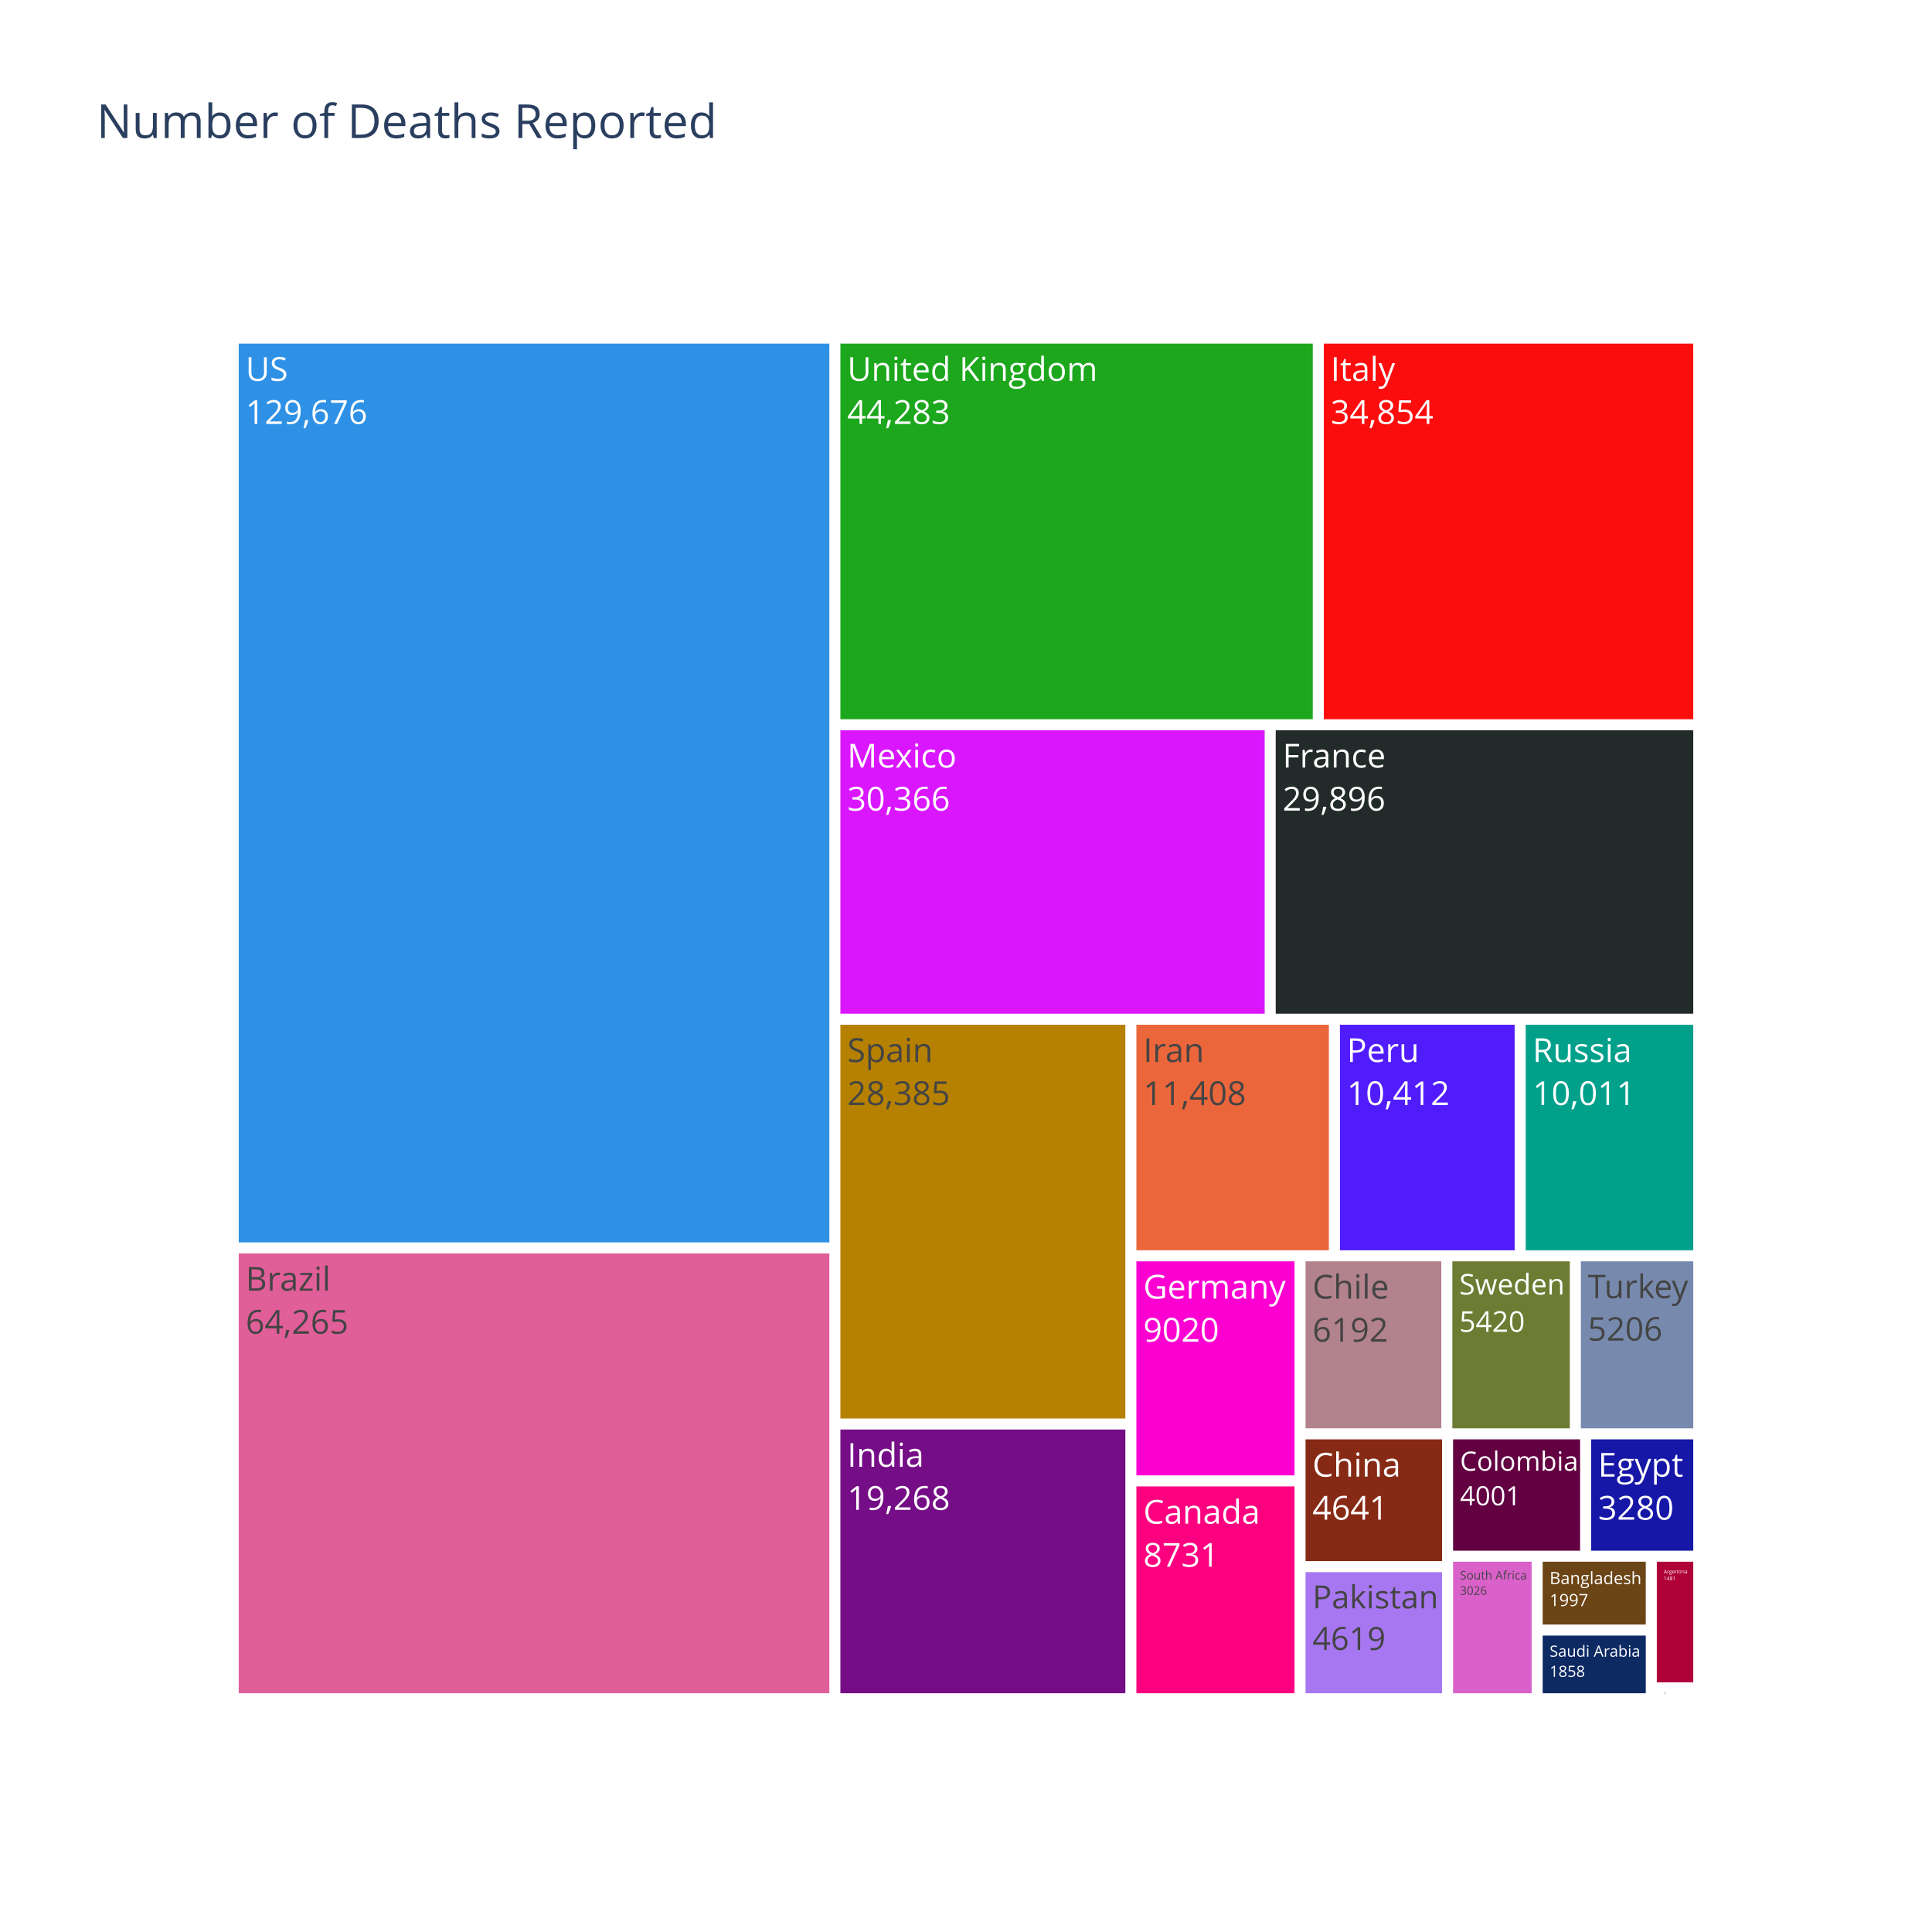
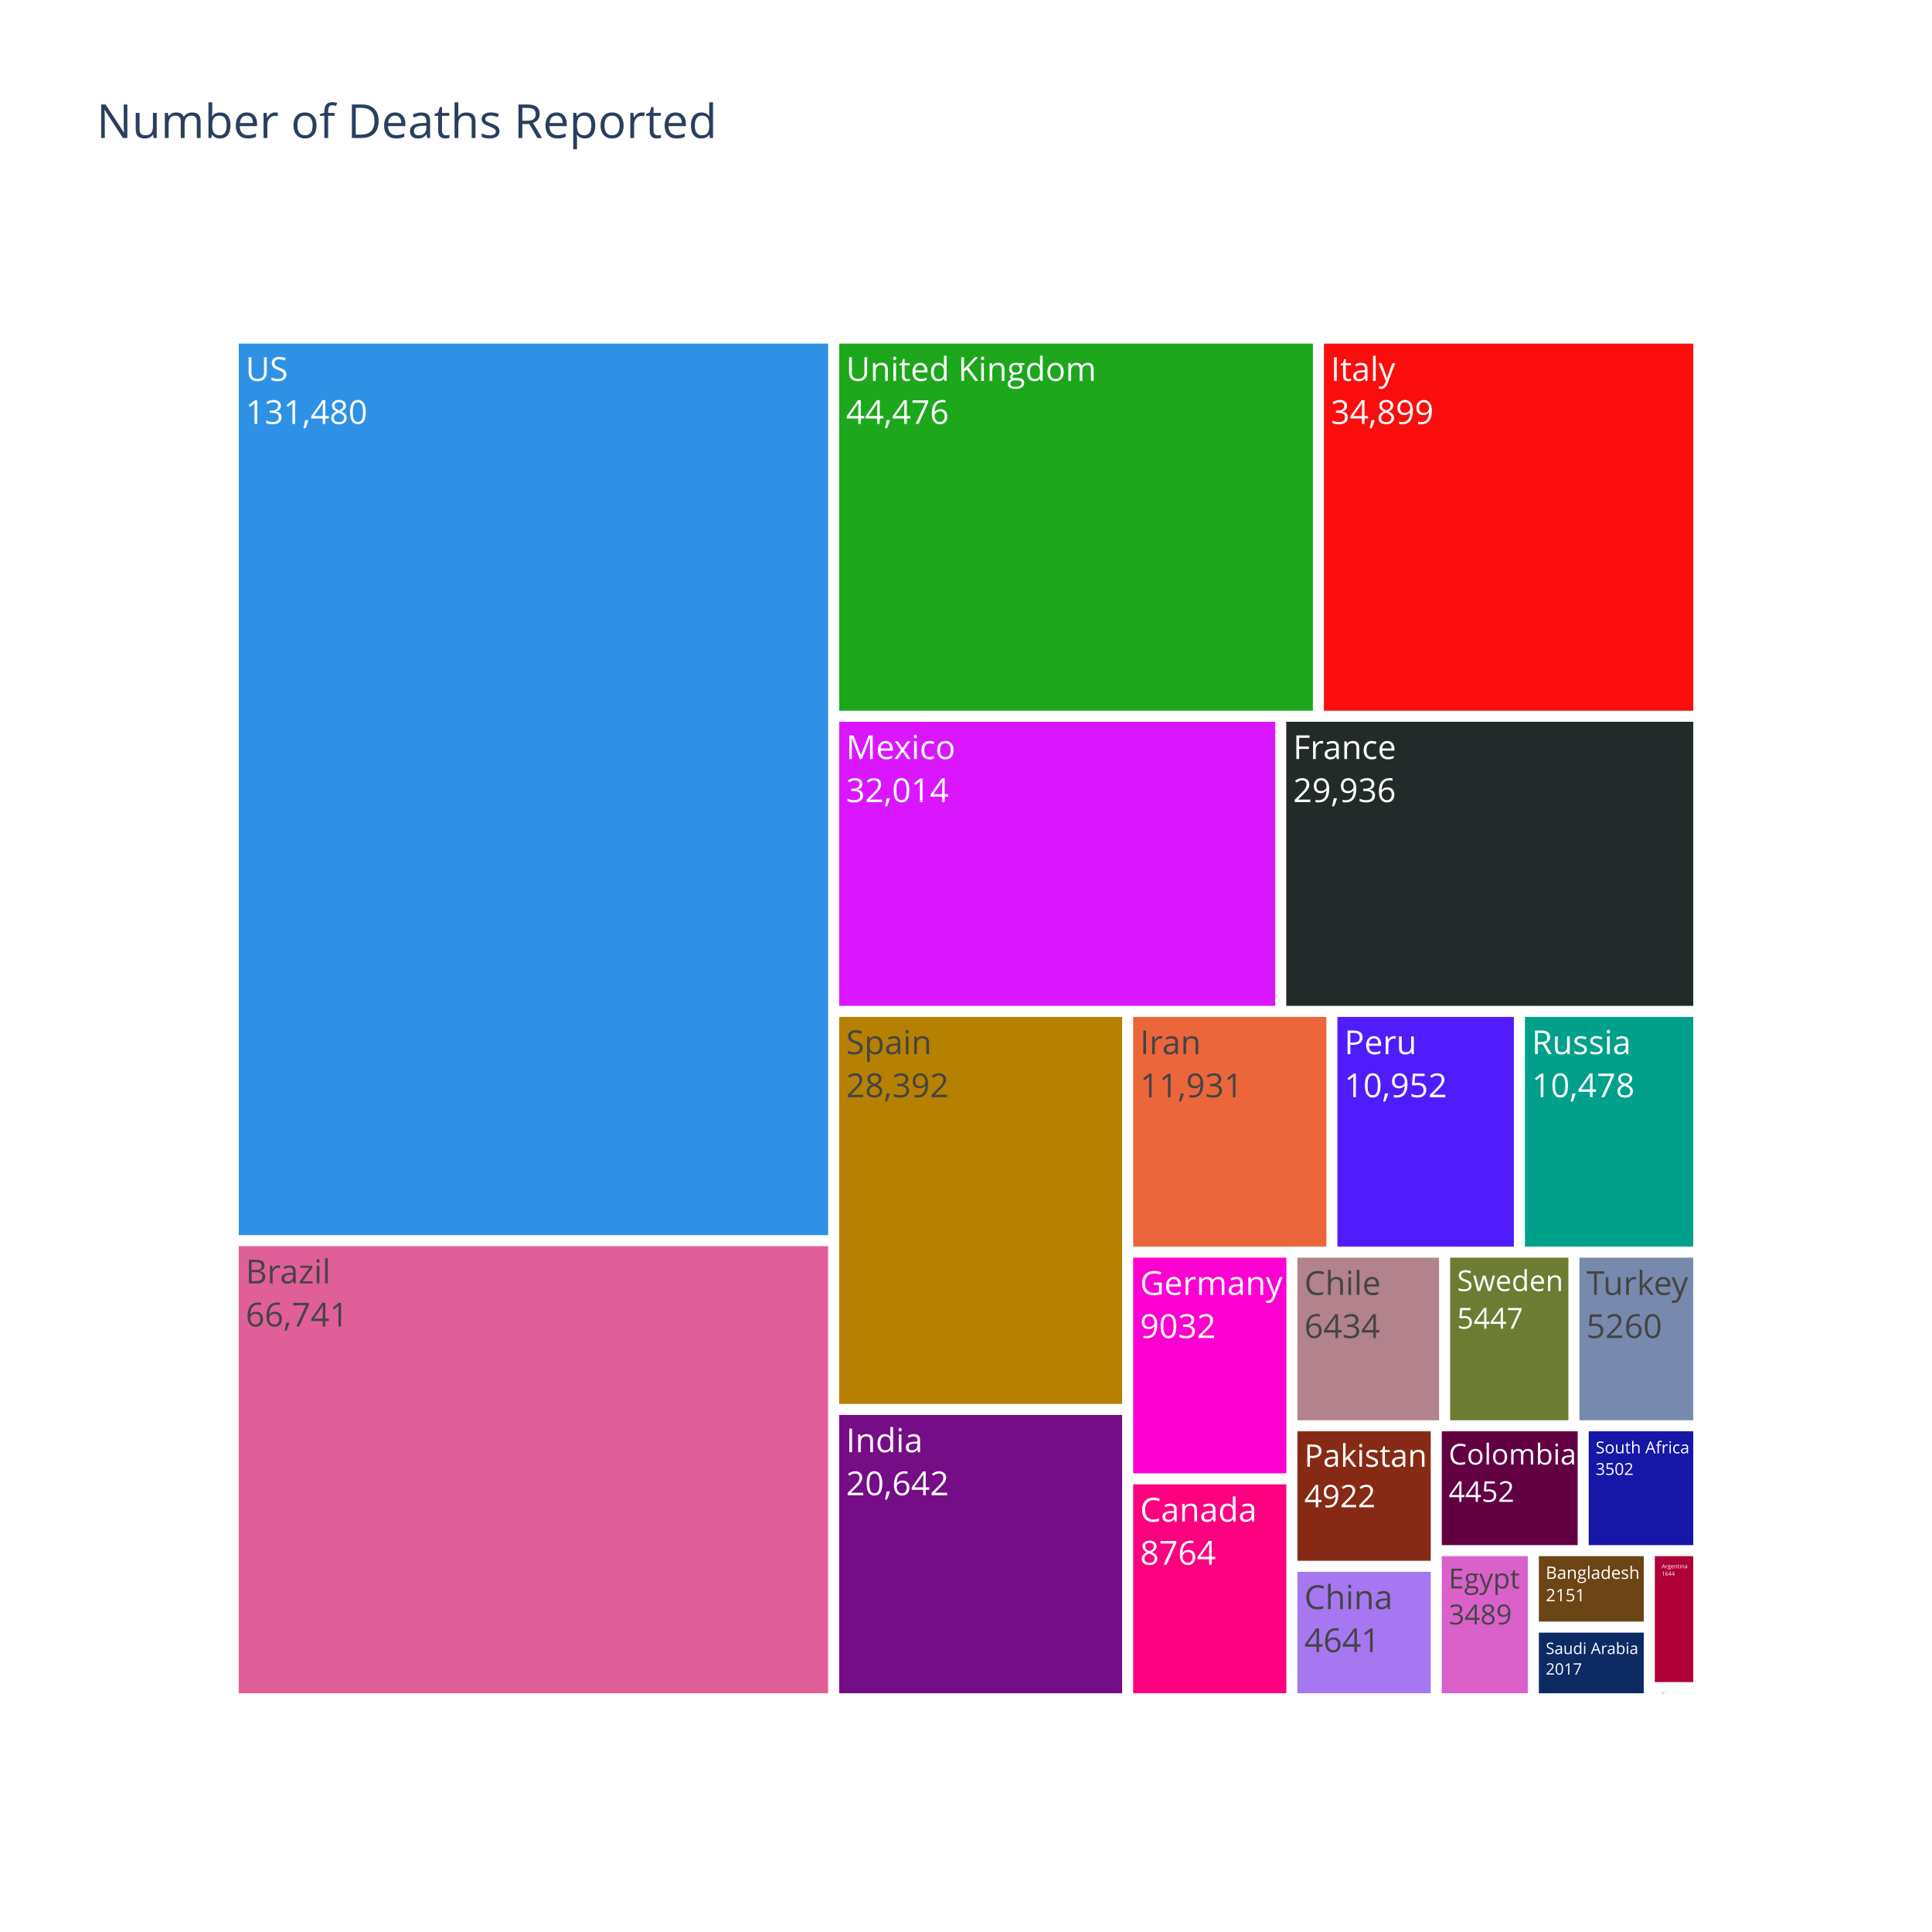
<svg xmlns="http://www.w3.org/2000/svg" class="main-svg" width="700" height="700" style="" viewBox="0 0 700 700">
  <rect x="0" y="0" width="700" height="700" style="fill: rgb(255, 255, 255); fill-opacity: 1;" />
-   <defs id="defs-d2659a">
+   <defs id="defs-5d759c">
    <g class="clips" />
    <g class="gradients" />
  </defs>
  <g class="bglayer" />
  <g class="layer-below">
    <g class="imagelayer" />
    <g class="shapelayer" />
  </g>
  <g class="cartesianlayer" />
  <g class="polarlayer" />
  <g class="ternarylayer" />
  <g class="geolayer" />
  <g class="funnelarealayer" />
  <g class="pielayer" />
  <g class="treemaplayer">
    <g class="trace treemap" style="opacity: 1;">
      <g class="slice cursor-pointer">
        <path class="surface" d="M80,100L620,100L620,620L80,620Z" style="pointer-events: all; stroke-width: 0; fill: rgb(0, 0, 0); fill-opacity: 0; stroke: rgb(0, 0, 0); stroke-opacity: 0; opacity: 0;" />
        <g class="slicetext">
          <text data-notex="1" class="slicetext" text-anchor="start" x="0" y="0" style="font-family: 'Open Sans', verdana, arial, sans-serif; font-size: 12px; fill: rgb(42, 63, 95); fill-opacity: 1; white-space: pre;" transform="translate(86,114)"> </text>
        </g>
      </g>
      <g class="slice cursor-pointer">
-         <path class="surface" d="M86,124L300.99,124L300.99,450.638L86,450.638Z" style="pointer-events: all; stroke-width: 1; fill: rgb(46, 145, 229); fill-opacity: 1; stroke: rgb(255, 255, 255); stroke-opacity: 1; opacity: 1;" />
+         <path class="surface" d="M86,124L300.546,124L300.546,448.007L86,448.007Z" style="pointer-events: all; stroke-width: 1; fill: rgb(46, 145, 229); fill-opacity: 1; stroke: rgb(255, 255, 255); stroke-opacity: 1; opacity: 1;" />
        <g class="slicetext">
          <text data-notex="1" class="slicetext" text-anchor="start" x="0" y="0" style="font-family: 'Open Sans', verdana, arial, sans-serif; font-size: 12px; fill: rgb(255, 255, 255); fill-opacity: 1; white-space: pre;" transform="translate(89,138)">
            <tspan class="line" dy="0em" x="0" y="0">US</tspan>
-             <tspan class="line" dy="1.3em" x="0" y="0">129,676</tspan>
-           </text>
-         </g>
-       </g>
-       <g class="slice cursor-pointer">
-         <path class="surface" d="M86,453.638L300.99,453.638L300.99,614L86,614Z" style="pointer-events: all; stroke-width: 1; fill: rgb(225, 95, 153); fill-opacity: 1; stroke: rgb(255, 255, 255); stroke-opacity: 1; opacity: 1;" />
-         <g class="slicetext">
-           <text data-notex="1" class="slicetext" text-anchor="start" x="0" y="0" style="font-family: 'Open Sans', verdana, arial, sans-serif; font-size: 12px; fill: rgb(68, 68, 68); fill-opacity: 1; white-space: pre;" transform="translate(89,467.6377)">
+             <tspan class="line" dy="1.3em" x="0" y="0">131,480</tspan>
+           </text>
+         </g>
+       </g>
+       <g class="slice cursor-pointer">
+         <path class="surface" d="M86,451.007L300.546,451.007L300.546,614L86,614Z" style="pointer-events: all; stroke-width: 1; fill: rgb(225, 95, 153); fill-opacity: 1; stroke: rgb(255, 255, 255); stroke-opacity: 1; opacity: 1;" />
+         <g class="slicetext">
+           <text data-notex="1" class="slicetext" text-anchor="start" x="0" y="0" style="font-family: 'Open Sans', verdana, arial, sans-serif; font-size: 12px; fill: rgb(68, 68, 68); fill-opacity: 1; white-space: pre;" transform="translate(89,465.0069)">
            <tspan class="line" dy="0em" x="0" y="0">Brazil</tspan>
-             <tspan class="line" dy="1.3em" x="0" y="0">64,265</tspan>
-           </text>
-         </g>
-       </g>
-       <g class="slice cursor-pointer">
-         <path class="surface" d="M303.99,124L476.142,124L476.142,261.099L303.99,261.099Z" style="pointer-events: all; stroke-width: 1; fill: rgb(28, 167, 28); fill-opacity: 1; stroke: rgb(255, 255, 255); stroke-opacity: 1; opacity: 1;" />
-         <g class="slicetext">
-           <text data-notex="1" class="slicetext" text-anchor="start" x="0" y="0" style="font-family: 'Open Sans', verdana, arial, sans-serif; font-size: 12px; fill: rgb(255, 255, 255); fill-opacity: 1; white-space: pre;" transform="translate(306.9901,138)">
+             <tspan class="line" dy="1.3em" x="0" y="0">66,741</tspan>
+           </text>
+         </g>
+       </g>
+       <g class="slice cursor-pointer">
+         <path class="surface" d="M303.546,124L476.183,124L476.183,258.012L303.546,258.012Z" style="pointer-events: all; stroke-width: 1; fill: rgb(28, 167, 28); fill-opacity: 1; stroke: rgb(255, 255, 255); stroke-opacity: 1; opacity: 1;" />
+         <g class="slicetext">
+           <text data-notex="1" class="slicetext" text-anchor="start" x="0" y="0" style="font-family: 'Open Sans', verdana, arial, sans-serif; font-size: 12px; fill: rgb(255, 255, 255); fill-opacity: 1; white-space: pre;" transform="translate(306.5461,138)">
            <tspan class="line" dy="0em" x="0" y="0">United Kingdom</tspan>
-             <tspan class="line" dy="1.3em" x="0" y="0">44,283</tspan>
-           </text>
-         </g>
-       </g>
-       <g class="slice cursor-pointer">
-         <path class="surface" d="M479.142,124L614,124L614,261.099L479.142,261.099Z" style="pointer-events: all; stroke-width: 1; fill: rgb(251, 13, 13); fill-opacity: 1; stroke: rgb(255, 255, 255); stroke-opacity: 1; opacity: 1;" />
-         <g class="slicetext">
-           <text data-notex="1" class="slicetext" text-anchor="start" x="0" y="0" style="font-family: 'Open Sans', verdana, arial, sans-serif; font-size: 12px; fill: rgb(255, 255, 255); fill-opacity: 1; white-space: pre;" transform="translate(482.1423,138)">
+             <tspan class="line" dy="1.3em" x="0" y="0">44,476</tspan>
+           </text>
+         </g>
+       </g>
+       <g class="slice cursor-pointer">
+         <path class="surface" d="M479.183,124L614,124L614,258.012L479.183,258.012Z" style="pointer-events: all; stroke-width: 1; fill: rgb(251, 13, 13); fill-opacity: 1; stroke: rgb(255, 255, 255); stroke-opacity: 1; opacity: 1;" />
+         <g class="slicetext">
+           <text data-notex="1" class="slicetext" text-anchor="start" x="0" y="0" style="font-family: 'Open Sans', verdana, arial, sans-serif; font-size: 12px; fill: rgb(255, 255, 255); fill-opacity: 1; white-space: pre;" transform="translate(482.183,138)">
            <tspan class="line" dy="0em" x="0" y="0">Italy</tspan>
-             <tspan class="line" dy="1.3em" x="0" y="0">34,854</tspan>
-           </text>
-         </g>
-       </g>
-       <g class="slice cursor-pointer">
-         <path class="surface" d="M303.99,264.099L458.716,264.099L458.716,367.783L303.99,367.783Z" style="pointer-events: all; stroke-width: 1; fill: rgb(218, 22, 255); fill-opacity: 1; stroke: rgb(255, 255, 255); stroke-opacity: 1; opacity: 1;" />
-         <g class="slicetext">
-           <text data-notex="1" class="slicetext" text-anchor="start" x="0" y="0" style="font-family: 'Open Sans', verdana, arial, sans-serif; font-size: 12px; fill: rgb(255, 255, 255); fill-opacity: 1; white-space: pre;" transform="translate(306.9901,278.0992)">
+             <tspan class="line" dy="1.3em" x="0" y="0">34,899</tspan>
+           </text>
+         </g>
+       </g>
+       <g class="slice cursor-pointer">
+         <path class="surface" d="M303.546,261.012L462.53,261.012L462.53,364.946L303.546,364.946Z" style="pointer-events: all; stroke-width: 1; fill: rgb(218, 22, 255); fill-opacity: 1; stroke: rgb(255, 255, 255); stroke-opacity: 1; opacity: 1;" />
+         <g class="slicetext">
+           <text data-notex="1" class="slicetext" text-anchor="start" x="0" y="0" style="font-family: 'Open Sans', verdana, arial, sans-serif; font-size: 12px; fill: rgb(255, 255, 255); fill-opacity: 1; white-space: pre;" transform="translate(306.5461,275.0121)">
            <tspan class="line" dy="0em" x="0" y="0">Mexico</tspan>
-             <tspan class="line" dy="1.3em" x="0" y="0">30,366</tspan>
-           </text>
-         </g>
-       </g>
-       <g class="slice cursor-pointer">
-         <path class="surface" d="M461.716,264.099L614,264.099L614,367.783L461.716,367.783Z" style="pointer-events: all; stroke-width: 1; fill: rgb(34, 42, 42); fill-opacity: 1; stroke: rgb(255, 255, 255); stroke-opacity: 1; opacity: 1;" />
-         <g class="slicetext">
-           <text data-notex="1" class="slicetext" text-anchor="start" x="0" y="0" style="font-family: 'Open Sans', verdana, arial, sans-serif; font-size: 12px; fill: rgb(255, 255, 255); fill-opacity: 1; white-space: pre;" transform="translate(464.7157,278.0992)">
+             <tspan class="line" dy="1.3em" x="0" y="0">32,014</tspan>
+           </text>
+         </g>
+       </g>
+       <g class="slice cursor-pointer">
+         <path class="surface" d="M465.53,261.012L614,261.012L614,364.946L465.53,364.946Z" style="pointer-events: all; stroke-width: 1; fill: rgb(34, 42, 42); fill-opacity: 1; stroke: rgb(255, 255, 255); stroke-opacity: 1; opacity: 1;" />
+         <g class="slicetext">
+           <text data-notex="1" class="slicetext" text-anchor="start" x="0" y="0" style="font-family: 'Open Sans', verdana, arial, sans-serif; font-size: 12px; fill: rgb(255, 255, 255); fill-opacity: 1; white-space: pre;" transform="translate(468.5302,275.0121)">
            <tspan class="line" dy="0em" x="0" y="0">France</tspan>
-             <tspan class="line" dy="1.3em" x="0" y="0">29,896</tspan>
-           </text>
-         </g>
-       </g>
-       <g class="slice cursor-pointer">
-         <path class="surface" d="M303.99,370.783L408.238,370.783L408.238,514.445L303.99,514.445Z" style="pointer-events: all; stroke-width: 1; fill: rgb(182, 129, 0); fill-opacity: 1; stroke: rgb(255, 255, 255); stroke-opacity: 1; opacity: 1;" />
-         <g class="slicetext">
-           <text data-notex="1" class="slicetext" text-anchor="start" x="0" y="0" style="font-family: 'Open Sans', verdana, arial, sans-serif; font-size: 12px; fill: rgb(68, 68, 68); fill-opacity: 1; white-space: pre;" transform="translate(306.9901,384.7833)">
+             <tspan class="line" dy="1.3em" x="0" y="0">29,936</tspan>
+           </text>
+         </g>
+       </g>
+       <g class="slice cursor-pointer">
+         <path class="surface" d="M303.546,367.946L407.071,367.946L407.071,509.155L303.546,509.155Z" style="pointer-events: all; stroke-width: 1; fill: rgb(182, 129, 0); fill-opacity: 1; stroke: rgb(255, 255, 255); stroke-opacity: 1; opacity: 1;" />
+         <g class="slicetext">
+           <text data-notex="1" class="slicetext" text-anchor="start" x="0" y="0" style="font-family: 'Open Sans', verdana, arial, sans-serif; font-size: 12px; fill: rgb(68, 68, 68); fill-opacity: 1; white-space: pre;" transform="translate(306.5461,381.9462)">
            <tspan class="line" dy="0em" x="0" y="0">Spain</tspan>
-             <tspan class="line" dy="1.3em" x="0" y="0">28,385</tspan>
-           </text>
-         </g>
-       </g>
-       <g class="slice cursor-pointer">
-         <path class="surface" d="M303.99,517.445L408.238,517.445L408.238,614L303.99,614Z" style="pointer-events: all; stroke-width: 1; fill: rgb(117, 13, 134); fill-opacity: 1; stroke: rgb(255, 255, 255); stroke-opacity: 1; opacity: 1;" />
-         <g class="slicetext">
-           <text data-notex="1" class="slicetext" text-anchor="start" x="0" y="0" style="font-family: 'Open Sans', verdana, arial, sans-serif; font-size: 12px; fill: rgb(255, 255, 255); fill-opacity: 1; white-space: pre;" transform="translate(306.9901,531.4448)">
+             <tspan class="line" dy="1.3em" x="0" y="0">28,392</tspan>
+           </text>
+         </g>
+       </g>
+       <g class="slice cursor-pointer">
+         <path class="surface" d="M303.546,512.155L407.071,512.155L407.071,614L303.546,614Z" style="pointer-events: all; stroke-width: 1; fill: rgb(117, 13, 134); fill-opacity: 1; stroke: rgb(255, 255, 255); stroke-opacity: 1; opacity: 1;" />
+         <g class="slicetext">
+           <text data-notex="1" class="slicetext" text-anchor="start" x="0" y="0" style="font-family: 'Open Sans', verdana, arial, sans-serif; font-size: 12px; fill: rgb(255, 255, 255); fill-opacity: 1; white-space: pre;" transform="translate(306.5461,526.155)">
            <tspan class="line" dy="0em" x="0" y="0">India</tspan>
-             <tspan class="line" dy="1.3em" x="0" y="0">19,268</tspan>
-           </text>
-         </g>
-       </g>
-       <g class="slice cursor-pointer">
-         <path class="surface" d="M411.238,370.783L481.981,370.783L481.981,453.506L411.238,453.506Z" style="pointer-events: all; stroke-width: 1; fill: rgb(235, 102, 59); fill-opacity: 1; stroke: rgb(255, 255, 255); stroke-opacity: 1; opacity: 1;" />
-         <g class="slicetext">
-           <text data-notex="1" class="slicetext" text-anchor="start" x="0" y="0" style="font-family: 'Open Sans', verdana, arial, sans-serif; font-size: 12px; fill: rgb(68, 68, 68); fill-opacity: 1; white-space: pre;" transform="translate(414.2375,384.7833)">
+             <tspan class="line" dy="1.3em" x="0" y="0">20,642</tspan>
+           </text>
+         </g>
+       </g>
+       <g class="slice cursor-pointer">
+         <path class="surface" d="M410.071,367.946L481.076,367.946L481.076,452.176L410.071,452.176Z" style="pointer-events: all; stroke-width: 1; fill: rgb(235, 102, 59); fill-opacity: 1; stroke: rgb(255, 255, 255); stroke-opacity: 1; opacity: 1;" />
+         <g class="slicetext">
+           <text data-notex="1" class="slicetext" text-anchor="start" x="0" y="0" style="font-family: 'Open Sans', verdana, arial, sans-serif; font-size: 12px; fill: rgb(68, 68, 68); fill-opacity: 1; white-space: pre;" transform="translate(413.0714,381.9462)">
            <tspan class="line" dy="0em" x="0" y="0">Iran</tspan>
-             <tspan class="line" dy="1.3em" x="0" y="0">11,408</tspan>
-           </text>
-         </g>
-       </g>
-       <g class="slice cursor-pointer">
-         <path class="surface" d="M484.981,370.783L549.287,370.783L549.287,453.506L484.981,453.506Z" style="pointer-events: all; stroke-width: 1; fill: rgb(81, 28, 251); fill-opacity: 1; stroke: rgb(255, 255, 255); stroke-opacity: 1; opacity: 1;" />
-         <g class="slicetext">
-           <text data-notex="1" class="slicetext" text-anchor="start" x="0" y="0" style="font-family: 'Open Sans', verdana, arial, sans-serif; font-size: 12px; fill: rgb(255, 255, 255); fill-opacity: 1; white-space: pre;" transform="translate(487.9813,384.7833)">
+             <tspan class="line" dy="1.3em" x="0" y="0">11,931</tspan>
+           </text>
+         </g>
+       </g>
+       <g class="slice cursor-pointer">
+         <path class="surface" d="M484.076,367.946L549.008,367.946L549.008,452.176L484.076,452.176Z" style="pointer-events: all; stroke-width: 1; fill: rgb(81, 28, 251); fill-opacity: 1; stroke: rgb(255, 255, 255); stroke-opacity: 1; opacity: 1;" />
+         <g class="slicetext">
+           <text data-notex="1" class="slicetext" text-anchor="start" x="0" y="0" style="font-family: 'Open Sans', verdana, arial, sans-serif; font-size: 12px; fill: rgb(255, 255, 255); fill-opacity: 1; white-space: pre;" transform="translate(487.076,381.9462)">
            <tspan class="line" dy="0em" x="0" y="0">Peru</tspan>
-             <tspan class="line" dy="1.3em" x="0" y="0">10,412</tspan>
-           </text>
-         </g>
-       </g>
-       <g class="slice cursor-pointer">
-         <path class="surface" d="M552.287,370.783L614,370.783L614,453.506L552.287,453.506Z" style="pointer-events: all; stroke-width: 1; fill: rgb(0, 160, 139); fill-opacity: 1; stroke: rgb(255, 255, 255); stroke-opacity: 1; opacity: 1;" />
-         <g class="slicetext">
-           <text data-notex="1" class="slicetext" text-anchor="start" x="0" y="0" style="font-family: 'Open Sans', verdana, arial, sans-serif; font-size: 12px; fill: rgb(255, 255, 255); fill-opacity: 1; white-space: pre;" transform="translate(555.2867,384.7833)">
+             <tspan class="line" dy="1.3em" x="0" y="0">10,952</tspan>
+           </text>
+         </g>
+       </g>
+       <g class="slice cursor-pointer">
+         <path class="surface" d="M552.008,367.946L614,367.946L614,452.176L552.008,452.176Z" style="pointer-events: all; stroke-width: 1; fill: rgb(0, 160, 139); fill-opacity: 1; stroke: rgb(255, 255, 255); stroke-opacity: 1; opacity: 1;" />
+         <g class="slicetext">
+           <text data-notex="1" class="slicetext" text-anchor="start" x="0" y="0" style="font-family: 'Open Sans', verdana, arial, sans-serif; font-size: 12px; fill: rgb(255, 255, 255); fill-opacity: 1; white-space: pre;" transform="translate(555.008,381.9462)">
            <tspan class="line" dy="0em" x="0" y="0">Russia</tspan>
-             <tspan class="line" dy="1.3em" x="0" y="0">10,011</tspan>
-           </text>
-         </g>
-       </g>
-       <g class="slice cursor-pointer">
-         <path class="surface" d="M411.238,456.506L469.526,456.506L469.526,535.06L411.238,535.06Z" style="pointer-events: all; stroke-width: 1; fill: rgb(251, 0, 209); fill-opacity: 1; stroke: rgb(255, 255, 255); stroke-opacity: 1; opacity: 1;" />
-         <g class="slicetext">
-           <text data-notex="1" class="slicetext" text-anchor="start" x="0" y="0" style="font-family: 'Open Sans', verdana, arial, sans-serif; font-size: 12px; fill: rgb(255, 255, 255); fill-opacity: 1; white-space: pre;" transform="translate(414.2375,470.5064)">
+             <tspan class="line" dy="1.3em" x="0" y="0">10,478</tspan>
+           </text>
+         </g>
+       </g>
+       <g class="slice cursor-pointer">
+         <path class="surface" d="M410.071,455.176L466.573,455.176L466.573,534.307L410.071,534.307Z" style="pointer-events: all; stroke-width: 1; fill: rgb(251, 0, 209); fill-opacity: 1; stroke: rgb(255, 255, 255); stroke-opacity: 1; opacity: 1;" />
+         <g class="slicetext">
+           <text data-notex="1" class="slicetext" text-anchor="start" x="0" y="0" style="font-family: 'Open Sans', verdana, arial, sans-serif; font-size: 12px; fill: rgb(255, 255, 255); fill-opacity: 1; white-space: pre;" transform="translate(413.0714,469.1765)">
            <tspan class="line" dy="0em" x="0" y="0">Germany</tspan>
-             <tspan class="line" dy="1.3em" x="0" y="0">9020</tspan>
-           </text>
-         </g>
-       </g>
-       <g class="slice cursor-pointer">
-         <path class="surface" d="M411.238,538.06L469.526,538.06L469.526,614L411.238,614Z" style="pointer-events: all; stroke-width: 1; fill: rgb(252, 0, 128); fill-opacity: 1; stroke: rgb(255, 255, 255); stroke-opacity: 1; opacity: 1;" />
-         <g class="slicetext">
-           <text data-notex="1" class="slicetext" text-anchor="start" x="0" y="0" style="font-family: 'Open Sans', verdana, arial, sans-serif; font-size: 12px; fill: rgb(255, 255, 255); fill-opacity: 1; white-space: pre;" transform="translate(414.2375,552.0597)">
+             <tspan class="line" dy="1.3em" x="0" y="0">9032</tspan>
+           </text>
+         </g>
+       </g>
+       <g class="slice cursor-pointer">
+         <path class="surface" d="M410.071,537.307L466.573,537.307L466.573,614L410.071,614Z" style="pointer-events: all; stroke-width: 1; fill: rgb(252, 0, 128); fill-opacity: 1; stroke: rgb(255, 255, 255); stroke-opacity: 1; opacity: 1;" />
+         <g class="slicetext">
+           <text data-notex="1" class="slicetext" text-anchor="start" x="0" y="0" style="font-family: 'Open Sans', verdana, arial, sans-serif; font-size: 12px; fill: rgb(255, 255, 255); fill-opacity: 1; white-space: pre;" transform="translate(413.0714,551.3067)">
            <tspan class="line" dy="0em" x="0" y="0">Canada</tspan>
-             <tspan class="line" dy="1.3em" x="0" y="0">8731</tspan>
-           </text>
-         </g>
-       </g>
-       <g class="slice cursor-pointer">
-         <path class="surface" d="M472.526,456.506L522.718,456.506L522.718,518.012L472.526,518.012Z" style="pointer-events: all; stroke-width: 1; fill: rgb(178, 130, 141); fill-opacity: 1; stroke: rgb(255, 255, 255); stroke-opacity: 1; opacity: 1;" />
-         <g class="slicetext">
-           <text data-notex="1" class="slicetext" text-anchor="start" x="0" y="0" style="font-family: 'Open Sans', verdana, arial, sans-serif; font-size: 12px; fill: rgb(68, 68, 68); fill-opacity: 1; white-space: pre;" transform="translate(475.526,470.5064)">
+             <tspan class="line" dy="1.3em" x="0" y="0">8764</tspan>
+           </text>
+         </g>
+       </g>
+       <g class="slice cursor-pointer">
+         <path class="surface" d="M469.573,455.176L521.911,455.176L521.911,515.085L469.573,515.085Z" style="pointer-events: all; stroke-width: 1; fill: rgb(178, 130, 141); fill-opacity: 1; stroke: rgb(255, 255, 255); stroke-opacity: 1; opacity: 1;" />
+         <g class="slicetext">
+           <text data-notex="1" class="slicetext" text-anchor="start" x="0" y="0" style="font-family: 'Open Sans', verdana, arial, sans-serif; font-size: 12px; fill: rgb(68, 68, 68); fill-opacity: 1; white-space: pre;" transform="translate(472.5731,469.1765)">
            <tspan class="line" dy="0em" x="0" y="0">Chile</tspan>
-             <tspan class="line" dy="1.3em" x="0" y="0">6192</tspan>
-           </text>
-         </g>
-       </g>
-       <g class="slice cursor-pointer">
-         <path class="surface" d="M525.718,456.506L569.278,456.506L569.278,518.012L525.718,518.012Z" style="pointer-events: all; stroke-width: 1; fill: rgb(108, 124, 50); fill-opacity: 1; stroke: rgb(255, 255, 255); stroke-opacity: 1; opacity: 1;" />
-         <g class="slicetext">
-           <text data-notex="1" class="slicetext" text-anchor="start" x="0" y="0" style="font-family: 'Open Sans', verdana, arial, sans-serif; font-size: 12px; fill: rgb(255, 255, 255); fill-opacity: 1; white-space: pre;" transform="translate(528.718,469.0318)scale(0.8659404)">
+             <tspan class="line" dy="1.3em" x="0" y="0">6434</tspan>
+           </text>
+         </g>
+       </g>
+       <g class="slice cursor-pointer">
+         <path class="surface" d="M524.911,455.176L568.76,455.176L568.76,515.085L524.911,515.085Z" style="pointer-events: all; stroke-width: 1; fill: rgb(108, 124, 50); fill-opacity: 1; stroke: rgb(255, 255, 255); stroke-opacity: 1; opacity: 1;" />
+         <g class="slicetext">
+           <text data-notex="1" class="slicetext" text-anchor="start" x="0" y="0" style="font-family: 'Open Sans', verdana, arial, sans-serif; font-size: 12px; fill: rgb(255, 255, 255); fill-opacity: 1; white-space: pre;" transform="translate(527.9109,467.775)scale(0.8725932)">
            <tspan class="line" dy="0em" x="0" y="0">Sweden</tspan>
-             <tspan class="line" dy="1.3em" x="0" y="0">5420</tspan>
-           </text>
-         </g>
-       </g>
-       <g class="slice cursor-pointer">
-         <path class="surface" d="M572.278,456.506L614,456.506L614,518.012L572.278,518.012Z" style="pointer-events: all; stroke-width: 1; fill: rgb(119, 138, 174); fill-opacity: 1; stroke: rgb(255, 255, 255); stroke-opacity: 1; opacity: 1;" />
-         <g class="slicetext">
-           <text data-notex="1" class="slicetext" text-anchor="start" x="0" y="0" style="font-family: 'Open Sans', verdana, arial, sans-serif; font-size: 12px; fill: rgb(68, 68, 68); fill-opacity: 1; white-space: pre;" transform="translate(575.2782,470.3508)scale(0.9858543)">
+             <tspan class="line" dy="1.3em" x="0" y="0">5447</tspan>
+           </text>
+         </g>
+       </g>
+       <g class="slice cursor-pointer">
+         <path class="surface" d="M571.76,455.176L614,455.176L614,515.085L571.76,515.085Z" style="pointer-events: all; stroke-width: 1; fill: rgb(119, 138, 174); fill-opacity: 1; stroke: rgb(255, 255, 255); stroke-opacity: 1; opacity: 1;" />
+         <g class="slicetext">
+           <text data-notex="1" class="slicetext" text-anchor="start" x="0" y="0" style="font-family: 'Open Sans', verdana, arial, sans-serif; font-size: 12px; fill: rgb(68, 68, 68); fill-opacity: 1; white-space: pre;" transform="translate(574.7596,469.1765)">
            <tspan class="line" dy="0em" x="0" y="0">Turkey</tspan>
-             <tspan class="line" dy="1.3em" x="0" y="0">5206</tspan>
-           </text>
-         </g>
-       </g>
-       <g class="slice cursor-pointer">
-         <path class="surface" d="M472.526,521.012L522.984,521.012L522.984,566.12L472.526,566.12Z" style="pointer-events: all; stroke-width: 1; fill: rgb(134, 42, 22); fill-opacity: 1; stroke: rgb(255, 255, 255); stroke-opacity: 1; opacity: 1;" />
-         <g class="slicetext">
-           <text data-notex="1" class="slicetext" text-anchor="start" x="0" y="0" style="font-family: 'Open Sans', verdana, arial, sans-serif; font-size: 12px; fill: rgb(255, 255, 255); fill-opacity: 1; white-space: pre;" transform="translate(475.526,535.0122)">
+             <tspan class="line" dy="1.3em" x="0" y="0">5260</tspan>
+           </text>
+         </g>
+       </g>
+       <g class="slice cursor-pointer">
+         <path class="surface" d="M469.573,518.085L518.883,518.085L518.883,565.996L469.573,565.996Z" style="pointer-events: all; stroke-width: 1; fill: rgb(134, 42, 22); fill-opacity: 1; stroke: rgb(255, 255, 255); stroke-opacity: 1; opacity: 1;" />
+         <g class="slicetext">
+           <text data-notex="1" class="slicetext" text-anchor="start" x="0" y="0" style="font-family: 'Open Sans', verdana, arial, sans-serif; font-size: 12px; fill: rgb(255, 255, 255); fill-opacity: 1; white-space: pre;" transform="translate(472.5731,531.4344)scale(0.9408696)">
+             <tspan class="line" dy="0em" x="0" y="0">Pakistan</tspan>
+             <tspan class="line" dy="1.3em" x="0" y="0">4922</tspan>
+           </text>
+         </g>
+       </g>
+       <g class="slice cursor-pointer">
+         <path class="surface" d="M469.573,568.996L518.883,568.996L518.883,614L469.573,614Z" style="pointer-events: all; stroke-width: 1; fill: rgb(167, 119, 241); fill-opacity: 1; stroke: rgb(255, 255, 255); stroke-opacity: 1; opacity: 1;" />
+         <g class="slicetext">
+           <text data-notex="1" class="slicetext" text-anchor="start" x="0" y="0" style="font-family: 'Open Sans', verdana, arial, sans-serif; font-size: 12px; fill: rgb(68, 68, 68); fill-opacity: 1; white-space: pre;" transform="translate(472.5731,582.9957)">
            <tspan class="line" dy="0em" x="0" y="0">China</tspan>
            <tspan class="line" dy="1.3em" x="0" y="0">4641</tspan>
          </text>
        </g>
      </g>
      <g class="slice cursor-pointer">
-         <path class="surface" d="M472.526,569.12L522.984,569.12L522.984,614L472.526,614Z" style="pointer-events: all; stroke-width: 1; fill: rgb(167, 119, 241); fill-opacity: 1; stroke: rgb(255, 255, 255); stroke-opacity: 1; opacity: 1;" />
-         <g class="slicetext">
-           <text data-notex="1" class="slicetext" text-anchor="start" x="0" y="0" style="font-family: 'Open Sans', verdana, arial, sans-serif; font-size: 12px; fill: rgb(68, 68, 68); fill-opacity: 1; white-space: pre;" transform="translate(475.526,582.7441)scale(0.9658126)">
-             <tspan class="line" dy="0em" x="0" y="0">Pakistan</tspan>
-             <tspan class="line" dy="1.3em" x="0" y="0">4619</tspan>
-           </text>
-         </g>
-       </g>
-       <g class="slice cursor-pointer">
-         <path class="surface" d="M525.984,521.012L572.998,521.012L572.998,562.341L525.984,562.341Z" style="pointer-events: all; stroke-width: 1; fill: rgb(98, 0, 66); fill-opacity: 1; stroke: rgb(255, 255, 255); stroke-opacity: 1; opacity: 1;" />
-         <g class="slicetext">
-           <text data-notex="1" class="slicetext" text-anchor="start" x="0" y="0" style="font-family: 'Open Sans', verdana, arial, sans-serif; font-size: 12px; fill: rgb(255, 255, 255); fill-opacity: 1; white-space: pre;" transform="translate(528.9836,532.8558)scale(0.8039624)">
+         <path class="surface" d="M521.883,518.085L572.122,518.085L572.122,560.33L521.883,560.33Z" style="pointer-events: all; stroke-width: 1; fill: rgb(98, 0, 66); fill-opacity: 1; stroke: rgb(255, 255, 255); stroke-opacity: 1; opacity: 1;" />
+         <g class="slicetext">
+           <text data-notex="1" class="slicetext" text-anchor="start" x="0" y="0" style="font-family: 'Open Sans', verdana, arial, sans-serif; font-size: 12px; fill: rgb(255, 255, 255); fill-opacity: 1; white-space: pre;" transform="translate(524.8825,530.6236)scale(0.8671655)">
            <tspan class="line" dy="0em" x="0" y="0">Colombia</tspan>
-             <tspan class="line" dy="1.3em" x="0" y="0">4001</tspan>
-           </text>
-         </g>
-       </g>
-       <g class="slice cursor-pointer">
-         <path class="surface" d="M575.998,521.012L614,521.012L614,562.341L575.998,562.341Z" style="pointer-events: all; stroke-width: 1; fill: rgb(22, 22, 167); fill-opacity: 1; stroke: rgb(255, 255, 255); stroke-opacity: 1; opacity: 1;" />
-         <g class="slicetext">
-           <text data-notex="1" class="slicetext" text-anchor="start" x="0" y="0" style="font-family: 'Open Sans', verdana, arial, sans-serif; font-size: 12px; fill: rgb(255, 255, 255); fill-opacity: 1; white-space: pre;" transform="translate(578.9982,535.0122)">
+             <tspan class="line" dy="1.3em" x="0" y="0">4452</tspan>
+           </text>
+         </g>
+       </g>
+       <g class="slice cursor-pointer">
+         <path class="surface" d="M575.122,518.085L614,518.085L614,560.33L575.122,560.33Z" style="pointer-events: all; stroke-width: 1; fill: rgb(22, 22, 167); fill-opacity: 1; stroke: rgb(255, 255, 255); stroke-opacity: 1; opacity: 1;" />
+         <g class="slicetext">
+           <text data-notex="1" class="slicetext" text-anchor="start" x="0" y="0" style="font-family: 'Open Sans', verdana, arial, sans-serif; font-size: 12px; fill: rgb(255, 255, 255); fill-opacity: 1; white-space: pre;" transform="translate(578.1215,526.5893)scale(0.5004095)">
+             <tspan class="line" dy="0em" x="0" y="0">South Africa</tspan>
+             <tspan class="line" dy="1.3em" x="0" y="0">3502</tspan>
+           </text>
+         </g>
+       </g>
+       <g class="slice cursor-pointer">
+         <path class="surface" d="M521.883,563.33L554.056,563.33L554.056,614L521.883,614Z" style="pointer-events: all; stroke-width: 1; fill: rgb(218, 96, 202); fill-opacity: 1; stroke: rgb(255, 255, 255); stroke-opacity: 1; opacity: 1;" />
+         <g class="slicetext">
+           <text data-notex="1" class="slicetext" text-anchor="start" x="0" y="0" style="font-family: 'Open Sans', verdana, arial, sans-serif; font-size: 12px; fill: rgb(68, 68, 68); fill-opacity: 1; white-space: pre;" transform="translate(524.8825,575.5112)scale(0.8346403)">
            <tspan class="line" dy="0em" x="0" y="0">Egypt</tspan>
-             <tspan class="line" dy="1.3em" x="0" y="0">3280</tspan>
-           </text>
-         </g>
-       </g>
-       <g class="slice cursor-pointer">
-         <path class="surface" d="M525.984,565.341L555.443,565.341L555.443,614L525.984,614Z" style="pointer-events: all; stroke-width: 1; fill: rgb(218, 96, 202); fill-opacity: 1; stroke: rgb(255, 255, 255); stroke-opacity: 1; opacity: 1;" />
-         <g class="slicetext">
-           <text data-notex="1" class="slicetext" text-anchor="start" x="0" y="0" style="font-family: 'Open Sans', verdana, arial, sans-serif; font-size: 12px; fill: rgb(68, 68, 68); fill-opacity: 1; white-space: pre;" transform="translate(528.9836,572.2685)scale(0.3570473)">
-             <tspan class="line" dy="0em" x="0" y="0">South Africa</tspan>
-             <tspan class="line" dy="1.3em" x="0" y="0">3026</tspan>
-           </text>
-         </g>
-       </g>
-       <g class="slice cursor-pointer">
-         <path class="surface" d="M558.443,565.341L596.794,565.341L596.794,589.102L558.443,589.102Z" style="pointer-events: all; stroke-width: 1; fill: rgb(108, 69, 22); fill-opacity: 1; stroke: rgb(255, 255, 255); stroke-opacity: 1; opacity: 1;" />
-         <g class="slicetext">
-           <text data-notex="1" class="slicetext" text-anchor="start" x="0" y="0" style="font-family: 'Open Sans', verdana, arial, sans-serif; font-size: 12px; fill: rgb(255, 255, 255); fill-opacity: 1; white-space: pre;" transform="translate(561.4427,573.9548)scale(0.5103529)">
+             <tspan class="line" dy="1.3em" x="0" y="0">3489</tspan>
+           </text>
+         </g>
+       </g>
+       <g class="slice cursor-pointer">
+         <path class="surface" d="M557.056,563.33L596.075,563.33L596.075,588.028L557.056,588.028Z" style="pointer-events: all; stroke-width: 1; fill: rgb(108, 69, 22); fill-opacity: 1; stroke: rgb(255, 255, 255); stroke-opacity: 1; opacity: 1;" />
+         <g class="slicetext">
+           <text data-notex="1" class="slicetext" text-anchor="start" x="0" y="0" style="font-family: 'Open Sans', verdana, arial, sans-serif; font-size: 12px; fill: rgb(255, 255, 255); fill-opacity: 1; white-space: pre;" transform="translate(560.0563,572.0599)scale(0.5208819)">
            <tspan class="line" dy="0em" x="0" y="0">Bangladesh</tspan>
-             <tspan class="line" dy="1.3em" x="0" y="0">1997</tspan>
-           </text>
-         </g>
-       </g>
-       <g class="slice cursor-pointer">
-         <path class="surface" d="M558.443,592.102L596.794,592.102L596.794,614L558.443,614Z" style="pointer-events: all; stroke-width: 1; fill: rgb(13, 42, 99); fill-opacity: 1; stroke: rgb(255, 255, 255); stroke-opacity: 1; opacity: 1;" />
-         <g class="slicetext">
-           <text data-notex="1" class="slicetext" text-anchor="start" x="0" y="0" style="font-family: 'Open Sans', verdana, arial, sans-serif; font-size: 12px; fill: rgb(255, 255, 255); fill-opacity: 1; white-space: pre;" transform="translate(561.4427,600.2558)scale(0.4685453)">
+             <tspan class="line" dy="1.3em" x="0" y="0">2151</tspan>
+           </text>
+         </g>
+       </g>
+       <g class="slice cursor-pointer">
+         <path class="surface" d="M557.056,591.028L596.075,591.028L596.075,614L557.056,614Z" style="pointer-events: all; stroke-width: 1; fill: rgb(13, 42, 99); fill-opacity: 1; stroke: rgb(255, 255, 255); stroke-opacity: 1; opacity: 1;" />
+         <g class="slicetext">
+           <text data-notex="1" class="slicetext" text-anchor="start" x="0" y="0" style="font-family: 'Open Sans', verdana, arial, sans-serif; font-size: 12px; fill: rgb(255, 255, 255); fill-opacity: 1; white-space: pre;" transform="translate(560.0563,599.2881)scale(0.4782118)">
            <tspan class="line" dy="0em" x="0" y="0">Saudi Arabia</tspan>
-             <tspan class="line" dy="1.3em" x="0" y="0">1858</tspan>
-           </text>
-         </g>
-       </g>
-       <g class="slice cursor-pointer">
-         <path class="surface" d="M599.794,565.341L614,565.341L614,610.039L599.794,610.039Z" style="pointer-events: all; stroke-width: 1; fill: rgb(175, 0, 56); fill-opacity: 1; stroke: rgb(255, 255, 255); stroke-opacity: 1; opacity: 1;" />
-         <g class="slicetext">
-           <text data-notex="1" class="slicetext" text-anchor="start" x="0" y="0" style="font-family: 'Open Sans', verdana, arial, sans-serif; font-size: 12px; fill: rgb(255, 255, 255); fill-opacity: 1; white-space: pre;" transform="translate(602.7943,570.0868)scale(0.1587079)">
+             <tspan class="line" dy="1.3em" x="0" y="0">2017</tspan>
+           </text>
+         </g>
+       </g>
+       <g class="slice cursor-pointer">
+         <path class="surface" d="M599.075,563.33L614,563.33L614,609.955L599.075,609.955Z" style="pointer-events: all; stroke-width: 1; fill: rgb(175, 0, 56); fill-opacity: 1; stroke: rgb(255, 255, 255); stroke-opacity: 1; opacity: 1;" />
+         <g class="slicetext">
+           <text data-notex="1" class="slicetext" text-anchor="start" x="0" y="0" style="font-family: 'Open Sans', verdana, arial, sans-serif; font-size: 12px; fill: rgb(255, 255, 255); fill-opacity: 1; white-space: pre;" transform="translate(602.0754,568.2289)scale(0.1726129)">
            <tspan class="line" dy="0em" x="0" y="0">Argentina</tspan>
-             <tspan class="line" dy="1.3em" x="0" y="0">1481</tspan>
-           </text>
-         </g>
-       </g>
-       <g class="slice cursor-pointer">
-         <path class="surface" d="M599.794,613.039L614,613.039L614,614L599.794,614Z" style="pointer-events: all; stroke-width: 1; fill: rgb(137, 193, 240); fill-opacity: 1; stroke: rgb(255, 255, 255); stroke-opacity: 1; opacity: 1;" />
-         <g class="slicetext">
-           <text data-notex="1" class="slicetext" text-anchor="start" x="0" y="0" style="font-family: 'Open Sans', verdana, arial, sans-serif; font-size: 12px; fill: rgb(68, 68, 68); fill-opacity: 1; white-space: pre;" transform="translate(602.7943,613.3958)scale(0.03246893)">
+             <tspan class="line" dy="1.3em" x="0" y="0">1644</tspan>
+           </text>
+         </g>
+       </g>
+       <g class="slice cursor-pointer">
+         <path class="surface" d="M599.075,612.955L614,612.955L614,614L599.075,614Z" style="pointer-events: all; stroke-width: 1; fill: rgb(137, 193, 240); fill-opacity: 1; stroke: rgb(255, 255, 255); stroke-opacity: 1; opacity: 1;" />
+         <g class="slicetext">
+           <text data-notex="1" class="slicetext" text-anchor="start" x="0" y="0" style="font-family: 'Open Sans', verdana, arial, sans-serif; font-size: 12px; fill: rgb(68, 68, 68); fill-opacity: 1; white-space: pre;" transform="translate(602.0754,613.3433)scale(0.03528811)">
            <tspan class="line" dy="0em" x="0" y="0">Qatar</tspan>
-             <tspan class="line" dy="1.3em" x="0" y="0">123</tspan>
+             <tspan class="line" dy="1.3em" x="0" y="0">134</tspan>
          </text>
        </g>
      </g>
    </g>
  </g>
  <g class="sunburstlayer" />
  <g class="glimages" />
-   <defs id="topdefs-d2659a">
+   <defs id="topdefs-5d759c">
    <g class="clips" />
  </defs>
  <g class="layer-above">
    <g class="imagelayer" />
    <g class="shapelayer" />
  </g>
  <g class="infolayer">
    <g class="g-gtitle">
      <text class="gtitle" x="35" y="50" text-anchor="start" dy="0em" style="font-family: 'Open Sans', verdana, arial, sans-serif; font-size: 17px; fill: rgb(42, 63, 95); opacity: 1; font-weight: normal; white-space: pre;">Number of Deaths Reported</text>
    </g>
  </g>
</svg>
